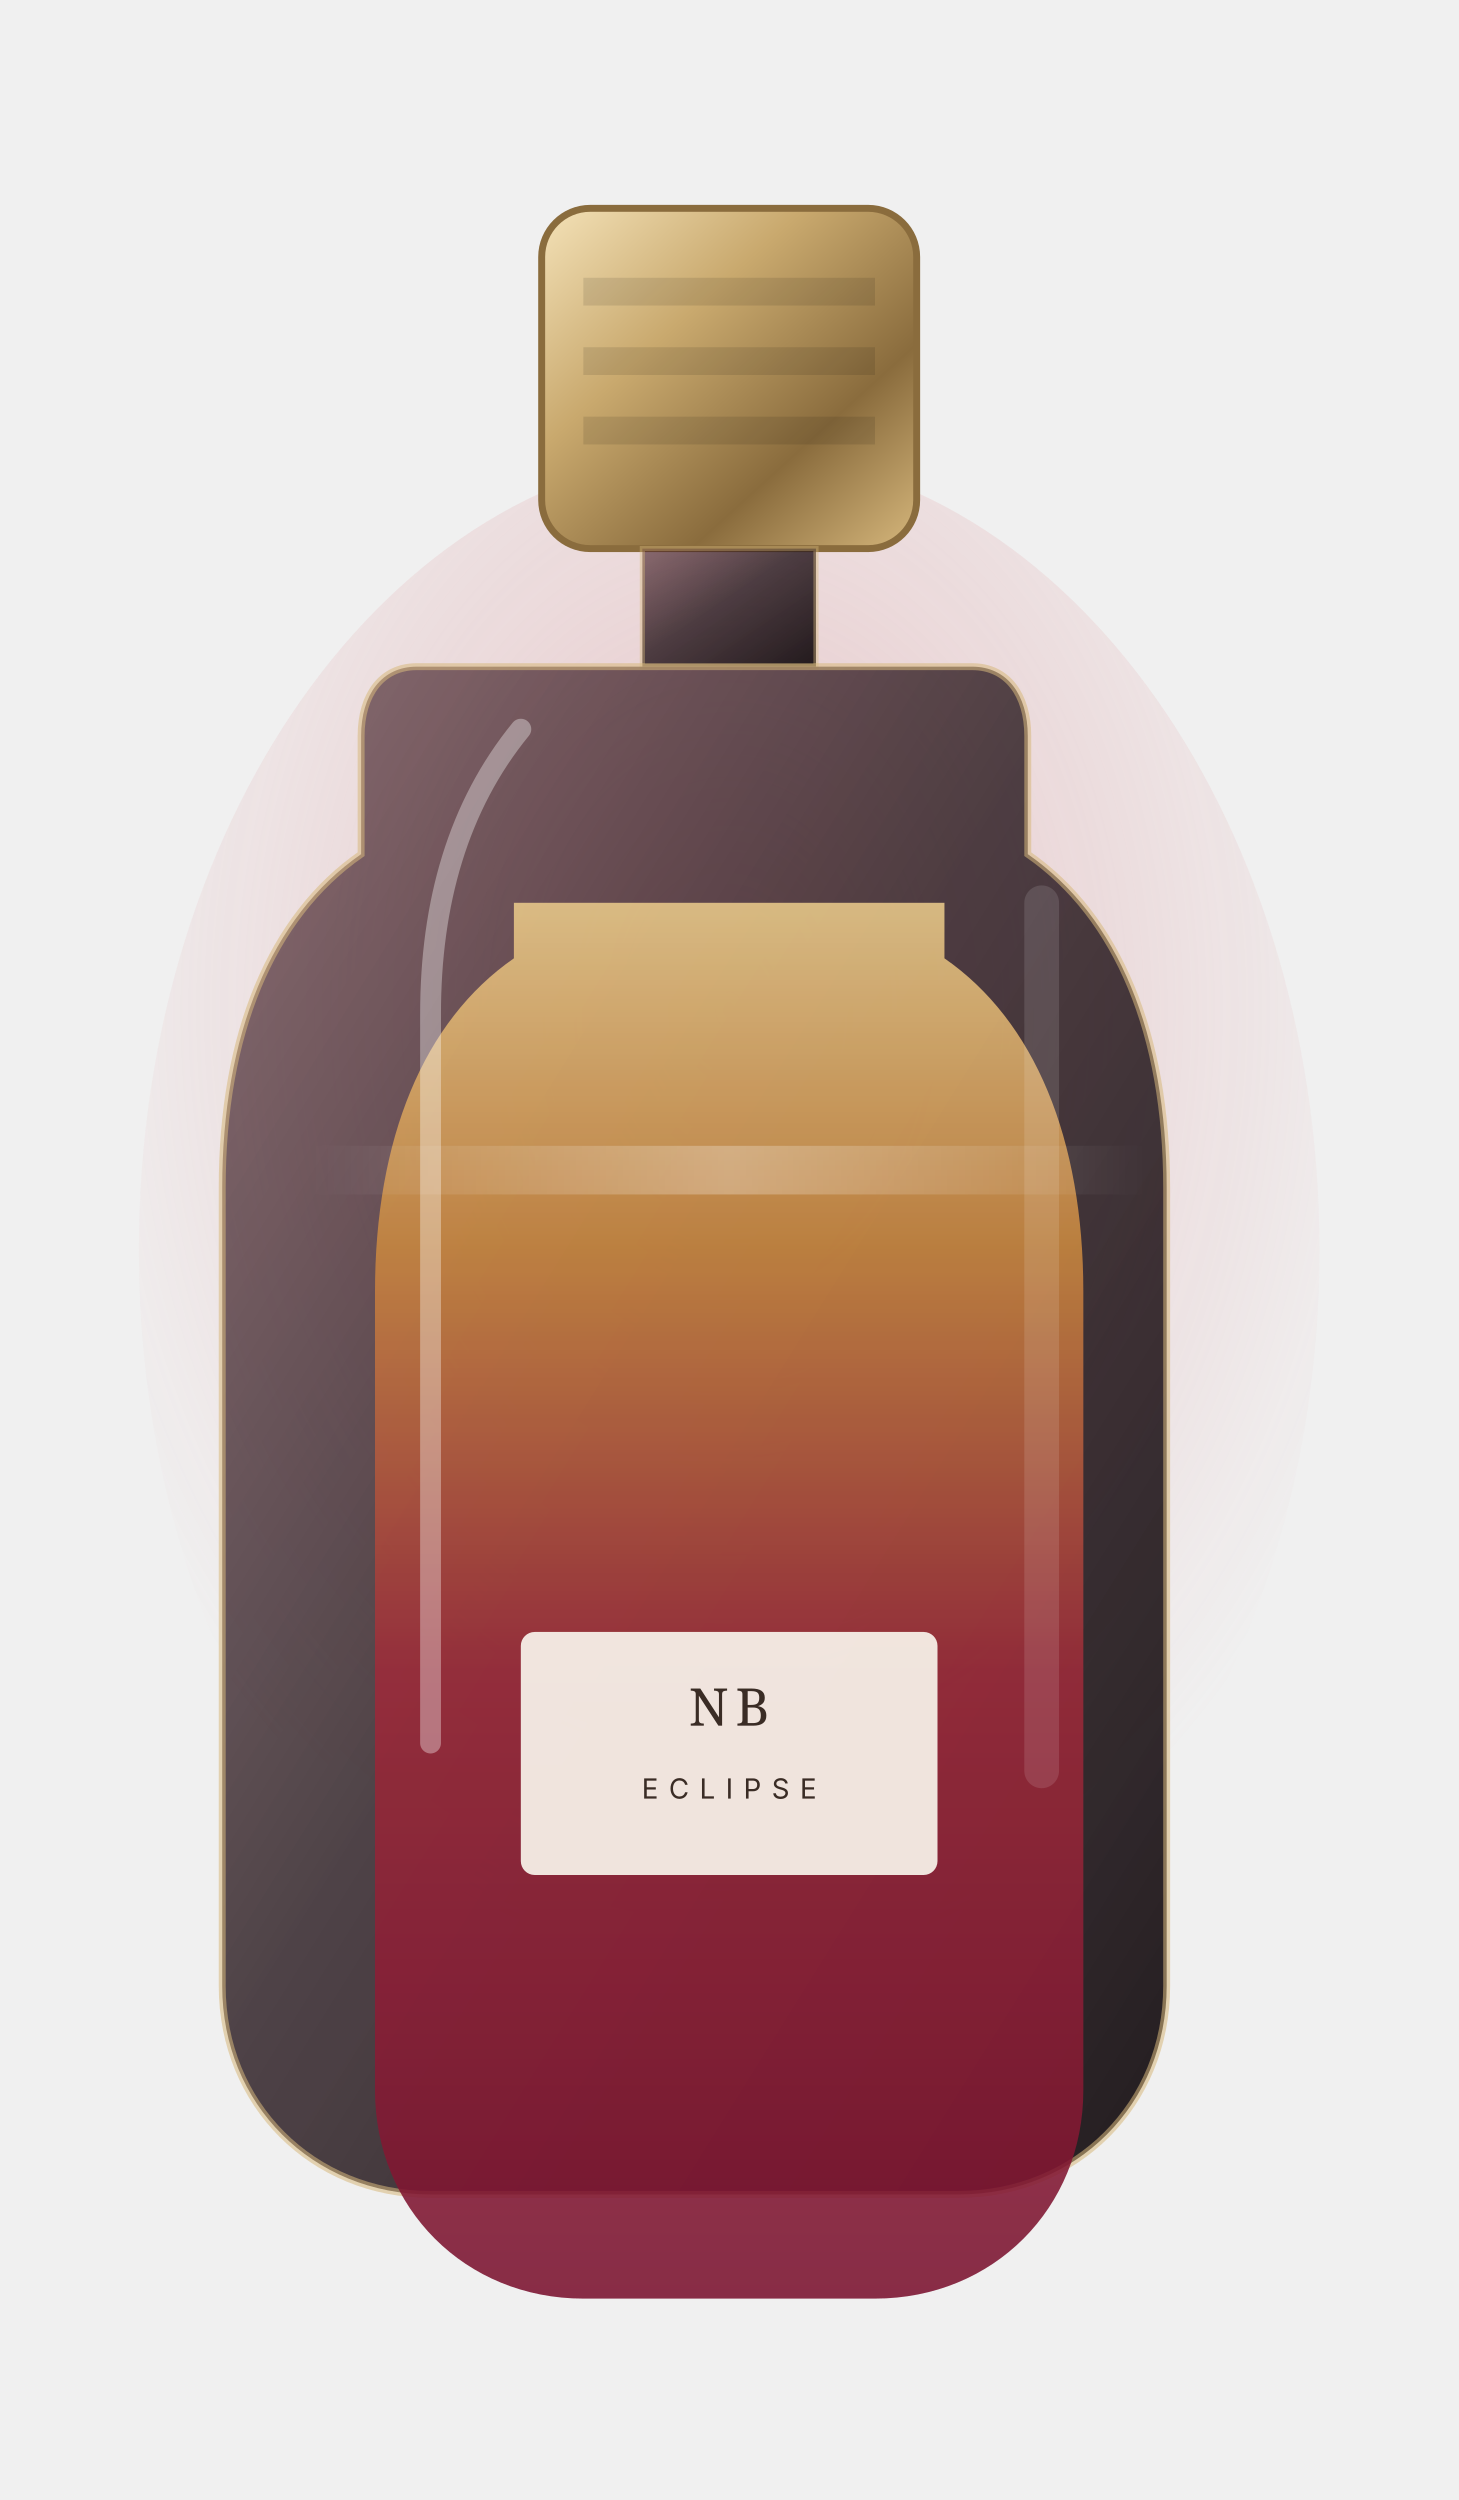
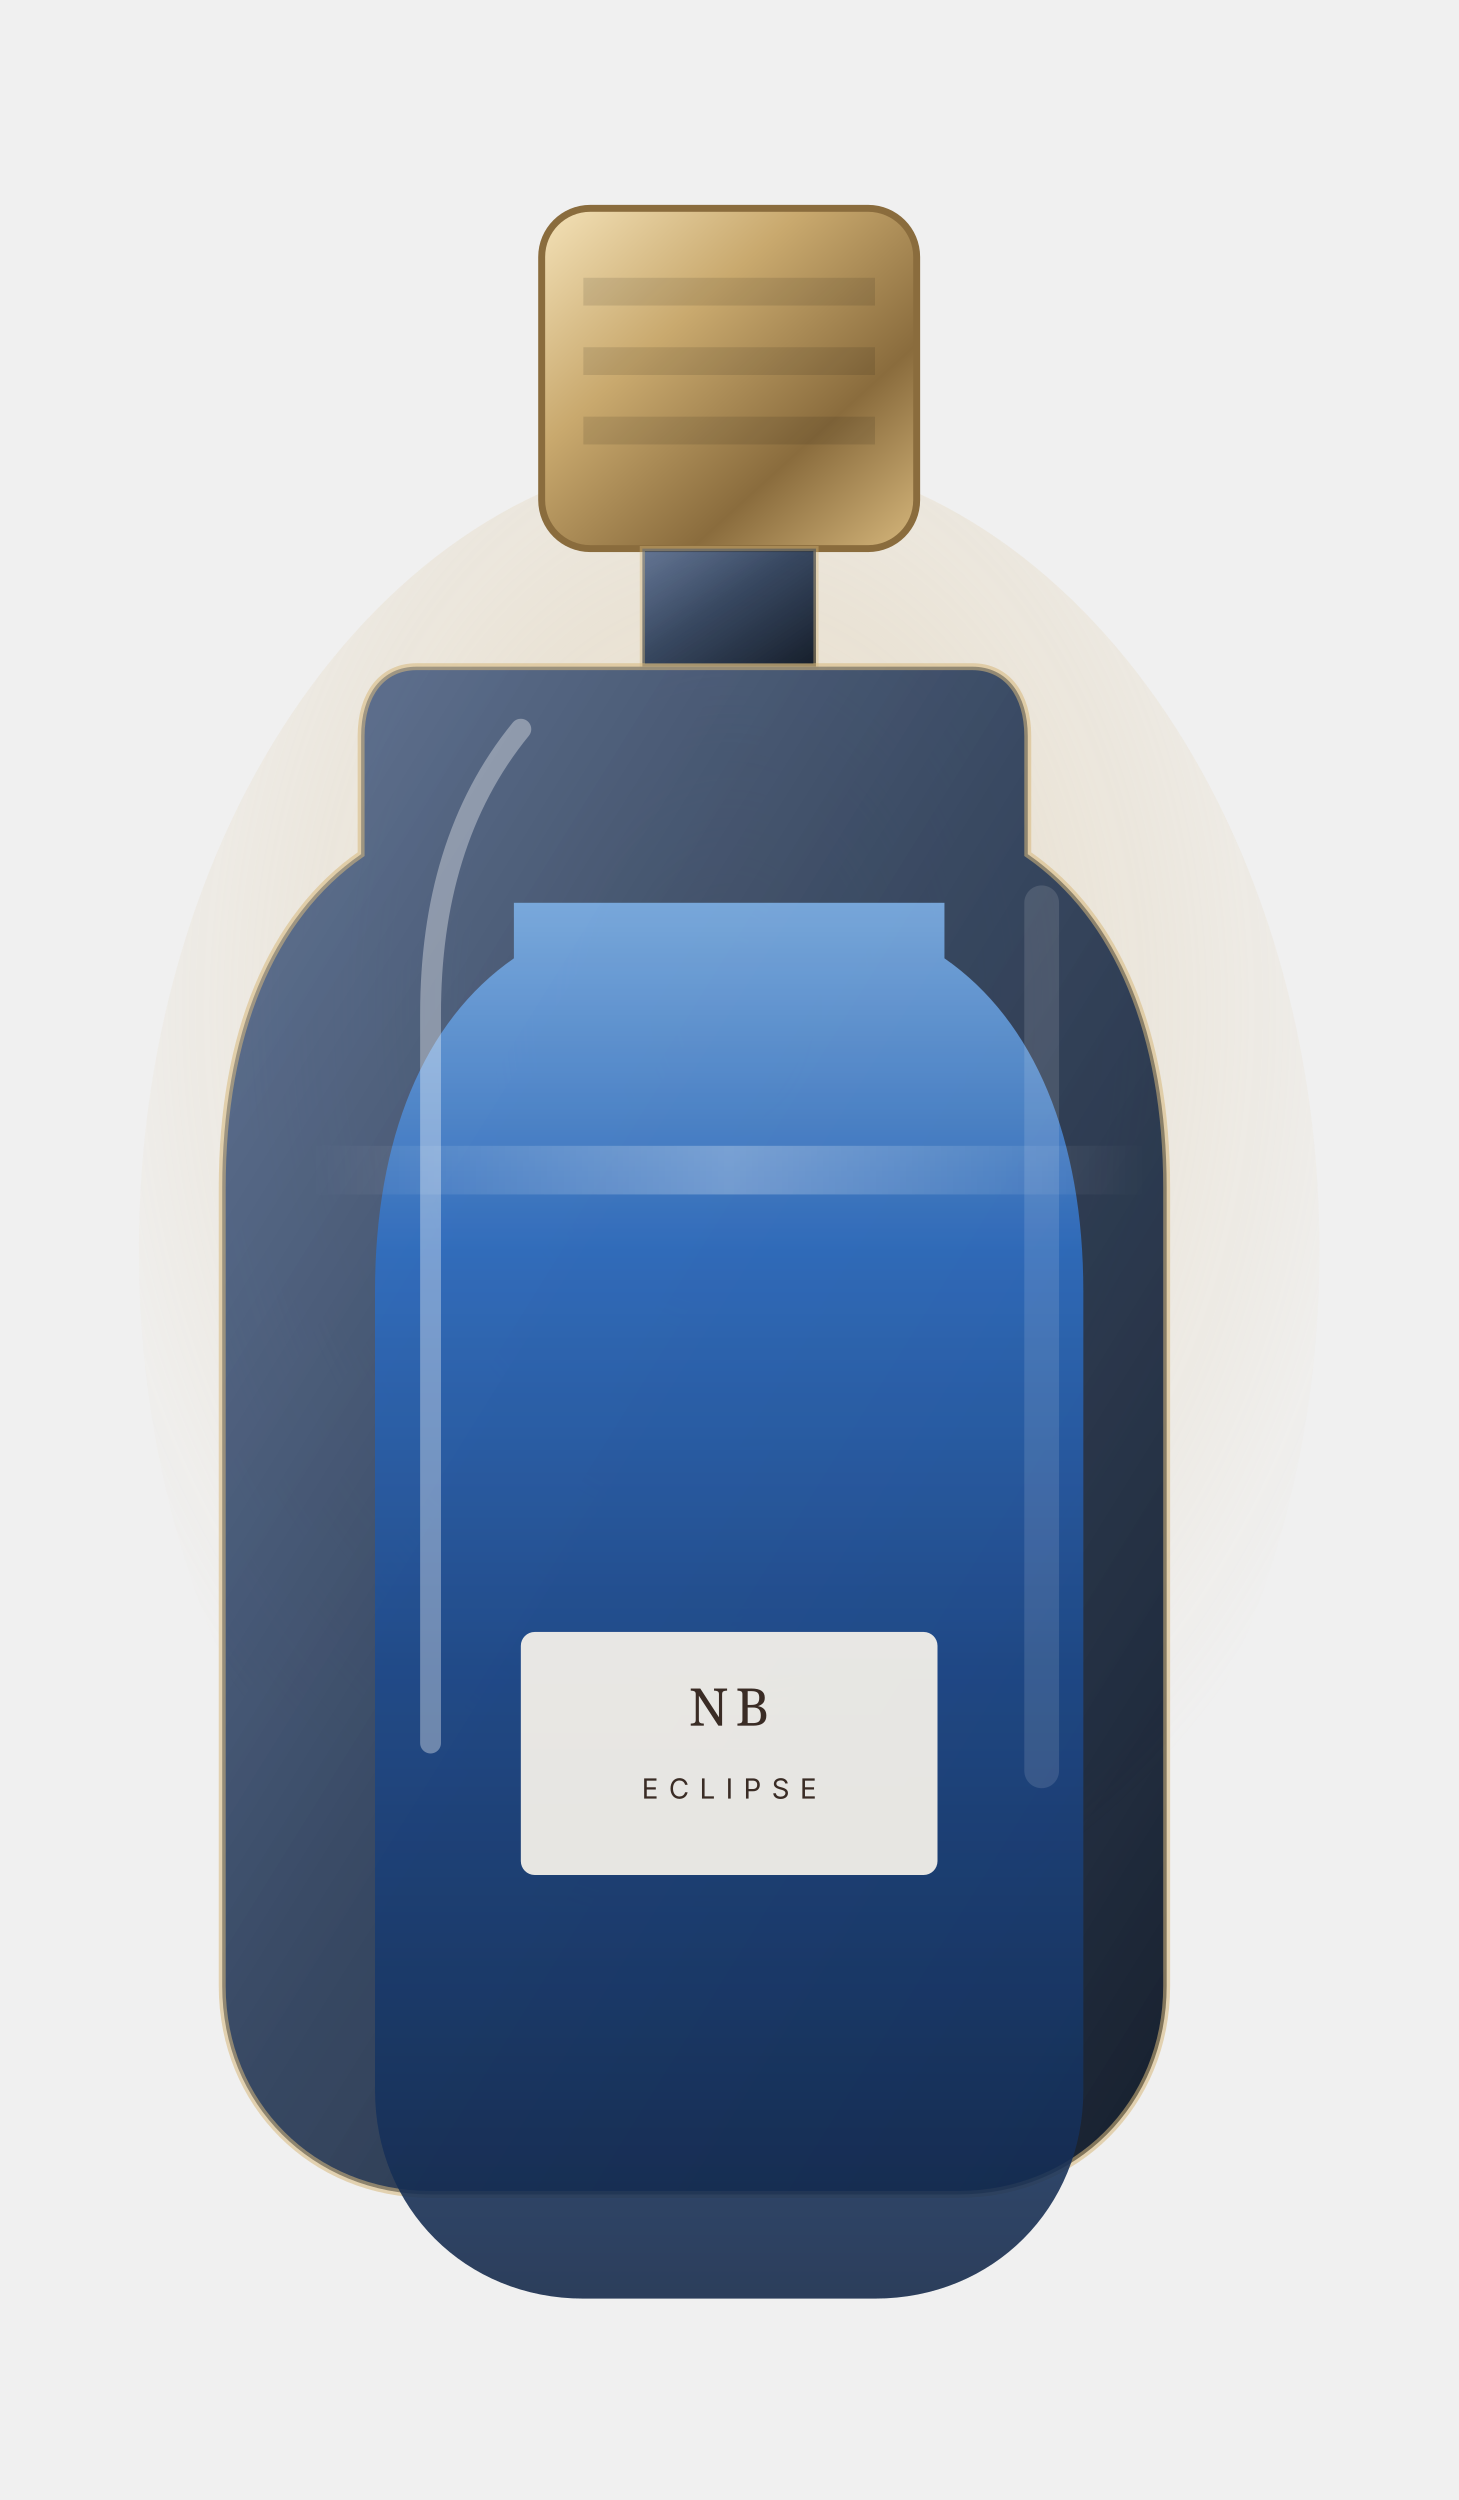
<svg xmlns="http://www.w3.org/2000/svg" viewBox="0 0 420 720" fill="none">
  <defs>
    <linearGradient id="eclipseGlass" x1="0" y1="0" x2="1" y2="1">
-       <stop offset="0%" stop-color="#3a0f18" stop-opacity="0.55" />
-       <stop offset="45%" stop-color="#1a0a10" stop-opacity="0.75" />
-       <stop offset="100%" stop-color="#0c0508" stop-opacity="0.9" />
+       <stop offset="0%" stop-color="#1c3a6e" stop-opacity="0.65" />
+       <stop offset="45%" stop-color="#122748" stop-opacity="0.82" />
+       <stop offset="100%" stop-color="#08111f" stop-opacity="0.94" />
    </linearGradient>
    <linearGradient id="eclipseLiquid" x1="0" y1="1" x2="0" y2="0">
-       <stop offset="0%" stop-color="#7a1230" />
-       <stop offset="45%" stop-color="#9c2b3a" />
-       <stop offset="75%" stop-color="#c9873f" />
-       <stop offset="100%" stop-color="#e8c98a" />
+       <stop offset="0%" stop-color="#122748" />
+       <stop offset="45%" stop-color="#1e4a8c" />
+       <stop offset="75%" stop-color="#2f6fc4" />
+       <stop offset="100%" stop-color="#7fb2e8" />
    </linearGradient>
    <linearGradient id="eclipseCap" x1="0" y1="0" x2="1" y2="1">
      <stop offset="0%" stop-color="#f4e2b8" />
      <stop offset="35%" stop-color="#c9a96e" />
      <stop offset="70%" stop-color="#8a6c3d" />
      <stop offset="100%" stop-color="#d6b77c" />
    </linearGradient>
    <linearGradient id="eclipseHighlight" x1="0" y1="0" x2="1" y2="0">
      <stop offset="0%" stop-color="#ffffff" stop-opacity="0" />
      <stop offset="50%" stop-color="#ffffff" stop-opacity="0.55" />
      <stop offset="100%" stop-color="#ffffff" stop-opacity="0" />
    </linearGradient>
    <radialGradient id="eclipseGlow" cx="50%" cy="35%" r="60%">
-       <stop offset="0%" stop-color="#d6737a" stop-opacity="0.35" />
-       <stop offset="100%" stop-color="#d6737a" stop-opacity="0" />
+       <stop offset="0%" stop-color="#D6B77C" stop-opacity="0.4" />
+       <stop offset="100%" stop-color="#D6B77C" stop-opacity="0" />
    </radialGradient>
  </defs>
  <ellipse cx="210" cy="360" rx="170" ry="230" fill="url(#eclipseGlow)" />
  <path d="M170 60 h80 a14 14 0 0 1 14 14 v70 a14 14 0 0 1 -14 14 h-80 a14 14 0 0 1 -14 -14 v-70 a14 14 0 0 1 14 -14 z" fill="url(#eclipseCap)" stroke="#8a6c3d" stroke-width="2" />
  <rect x="168" y="80" width="84" height="8" fill="#0000001a" />
  <rect x="168" y="100" width="84" height="8" fill="#0000001a" />
  <rect x="168" y="120" width="84" height="8" fill="#0000001a" />
  <path d="M185 158 h50 v34 h-50 z" fill="url(#eclipseGlass)" stroke="#d6b77c" stroke-opacity="0.4" stroke-width="1.5" />
  <path d="M140 192            h140            c10 0 16 8 16 20            v34            c26 18 40 52 40 96            v230            c0 34 -26 60 -60 60            h-152            c-34 0 -60 -26 -60 -60            v-230            c0 -44 14 -78 40 -96            v-34            c0 -12 6 -20 16 -20 z" fill="url(#eclipseGlass)" stroke="#d6b77c" stroke-opacity="0.55" stroke-width="2" />
  <path d="M108 372            c0 -44 14 -78 40 -96            v-16            h124            v16            c26 18 40 52 40 96            v230            c0 34 -26 60 -60 60            h-84            c-34 0 -60 -26 -60 -60            z" fill="url(#eclipseLiquid)" opacity="0.88" />
  <rect x="90" y="330" width="240" height="14" fill="url(#eclipseHighlight)" opacity="0.5" />
  <path d="M150 210 c-18 22 -26 50 -26 82 v210" stroke="#ffffff" stroke-opacity="0.35" stroke-width="6" stroke-linecap="round" fill="none" />
  <path d="M300 260 v250" stroke="#ffffff" stroke-opacity="0.12" stroke-width="10" stroke-linecap="round" fill="none" />
  <rect x="150" y="470" width="120" height="70" rx="4" fill="#f8f4ec" opacity="0.92" />
  <text x="210" y="497" text-anchor="middle" font-family="Playfair Display, serif" font-size="15" fill="#3a2c25" letter-spacing="2">NB</text>
  <text x="210" y="518" text-anchor="middle" font-family="Inter, sans-serif" font-size="8" fill="#3a2c25" letter-spacing="3">ECLIPSE</text>
</svg>
